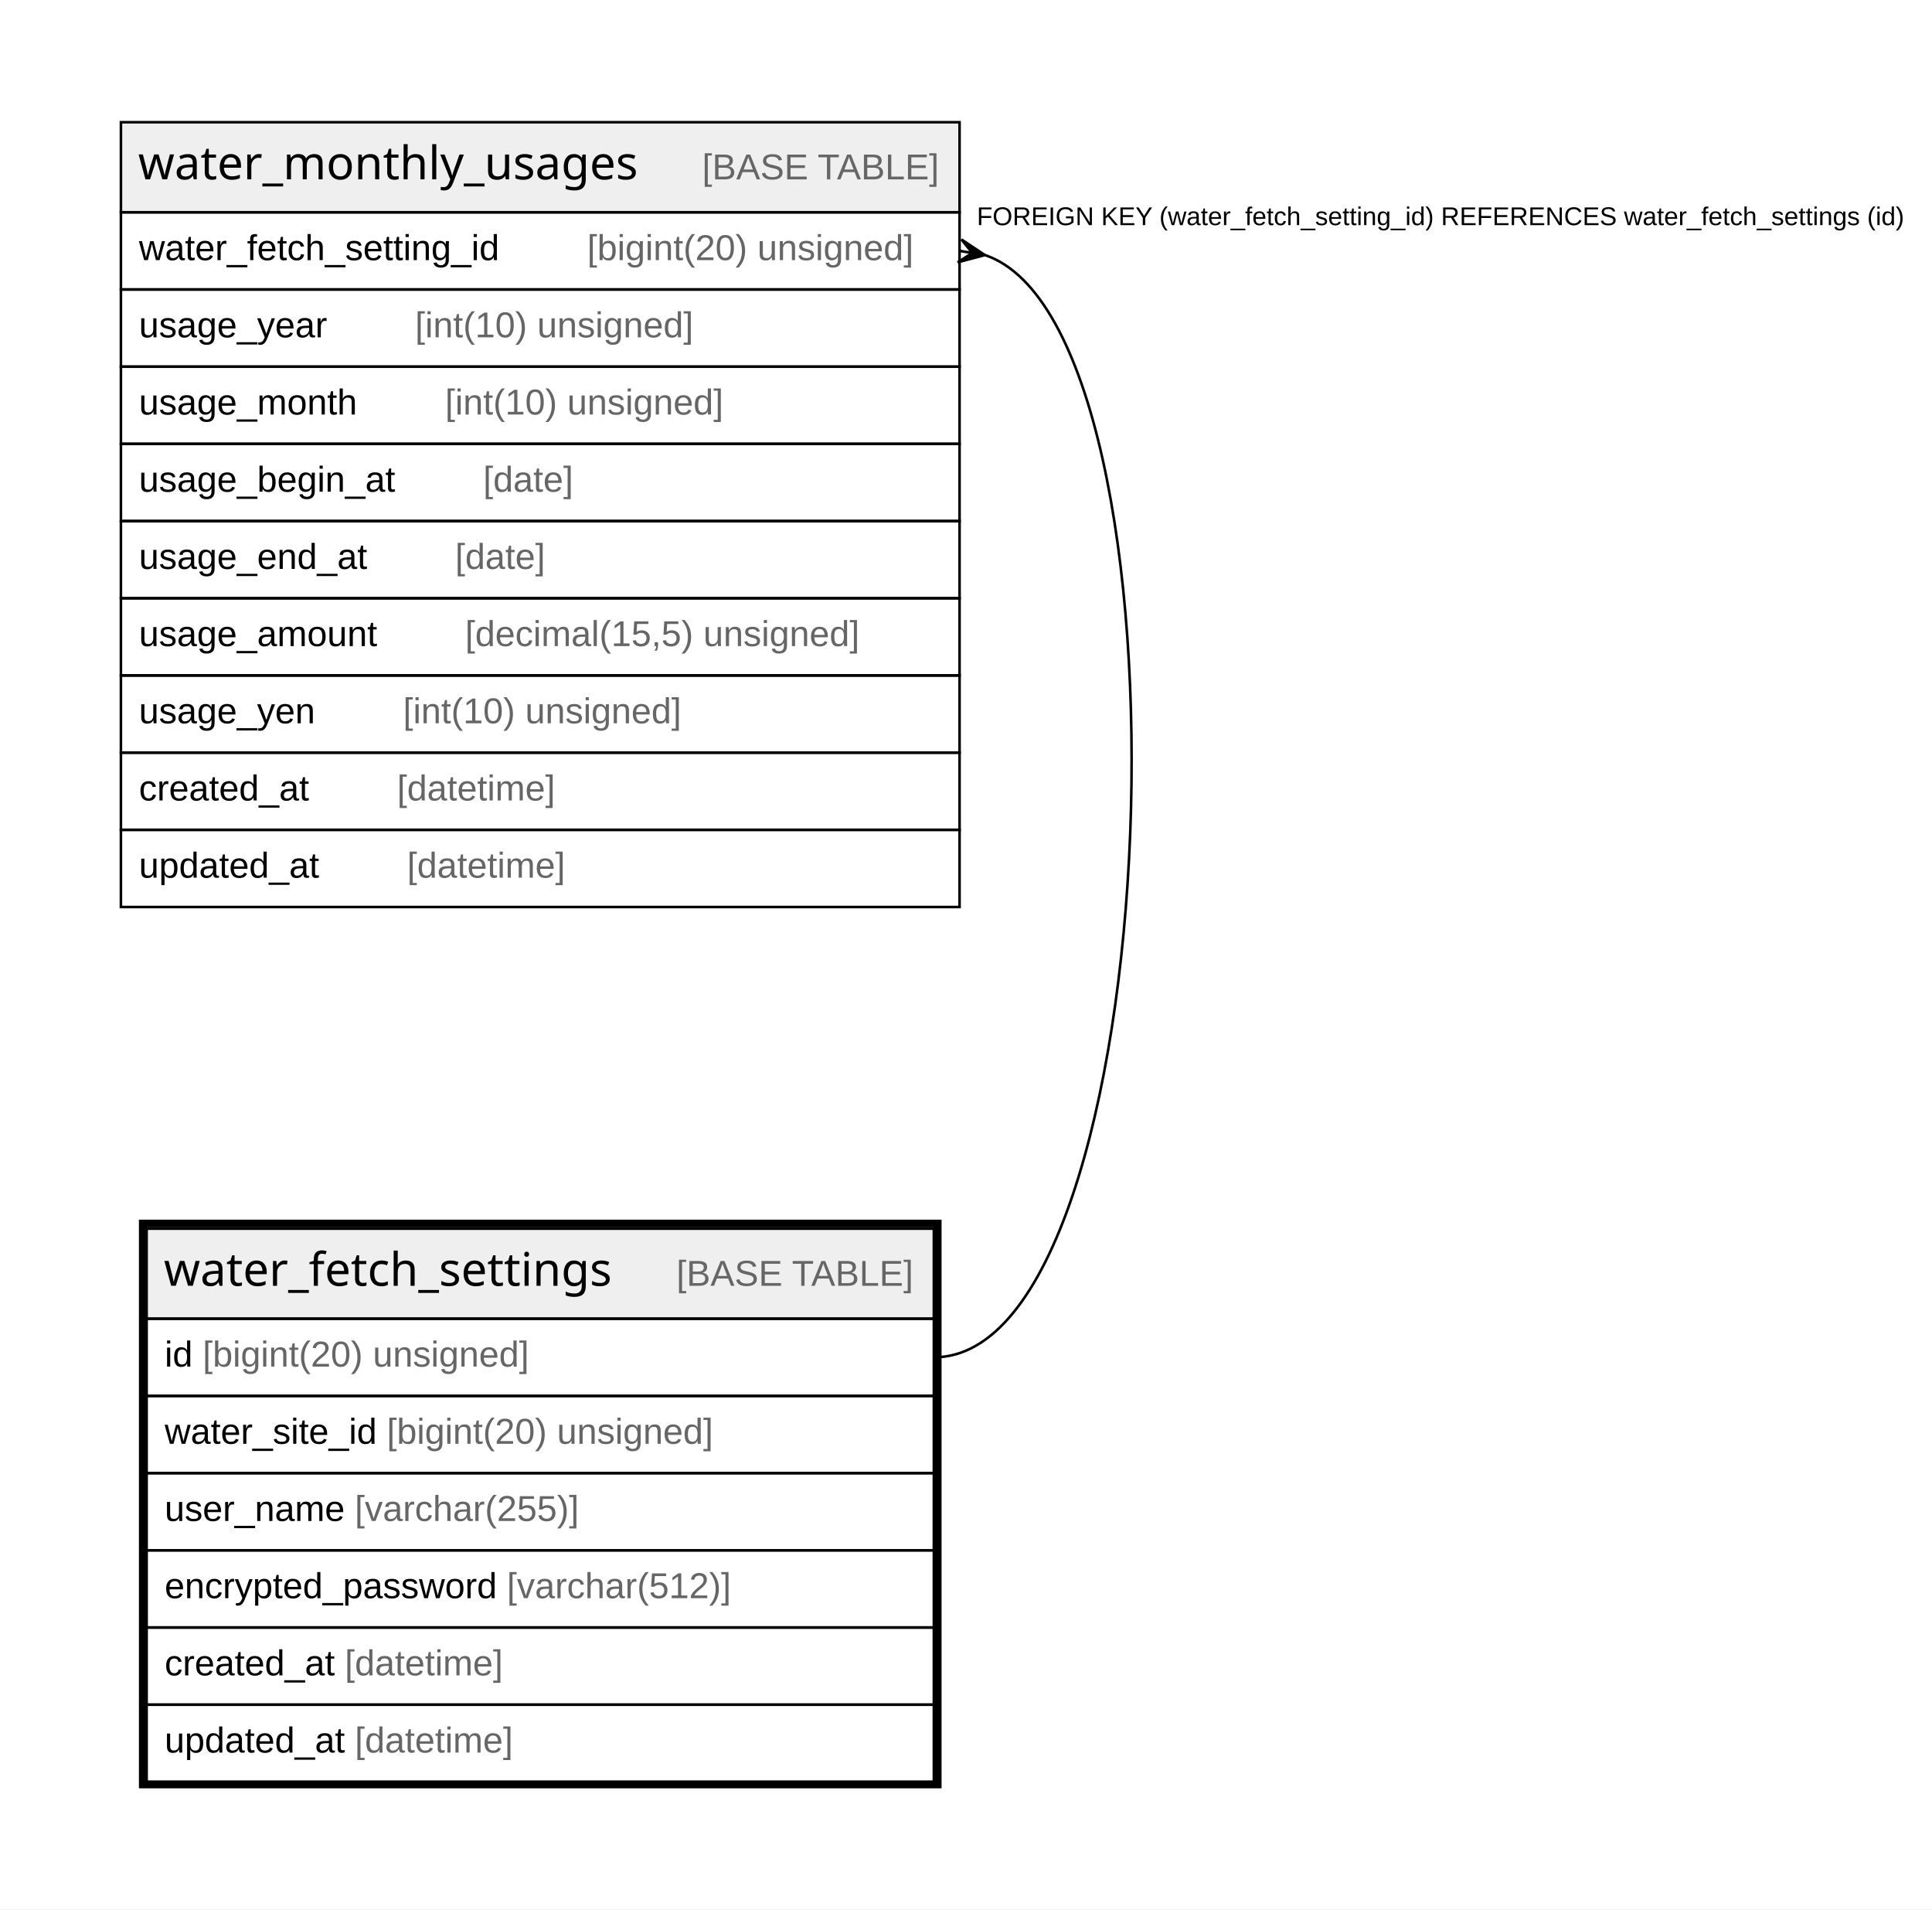
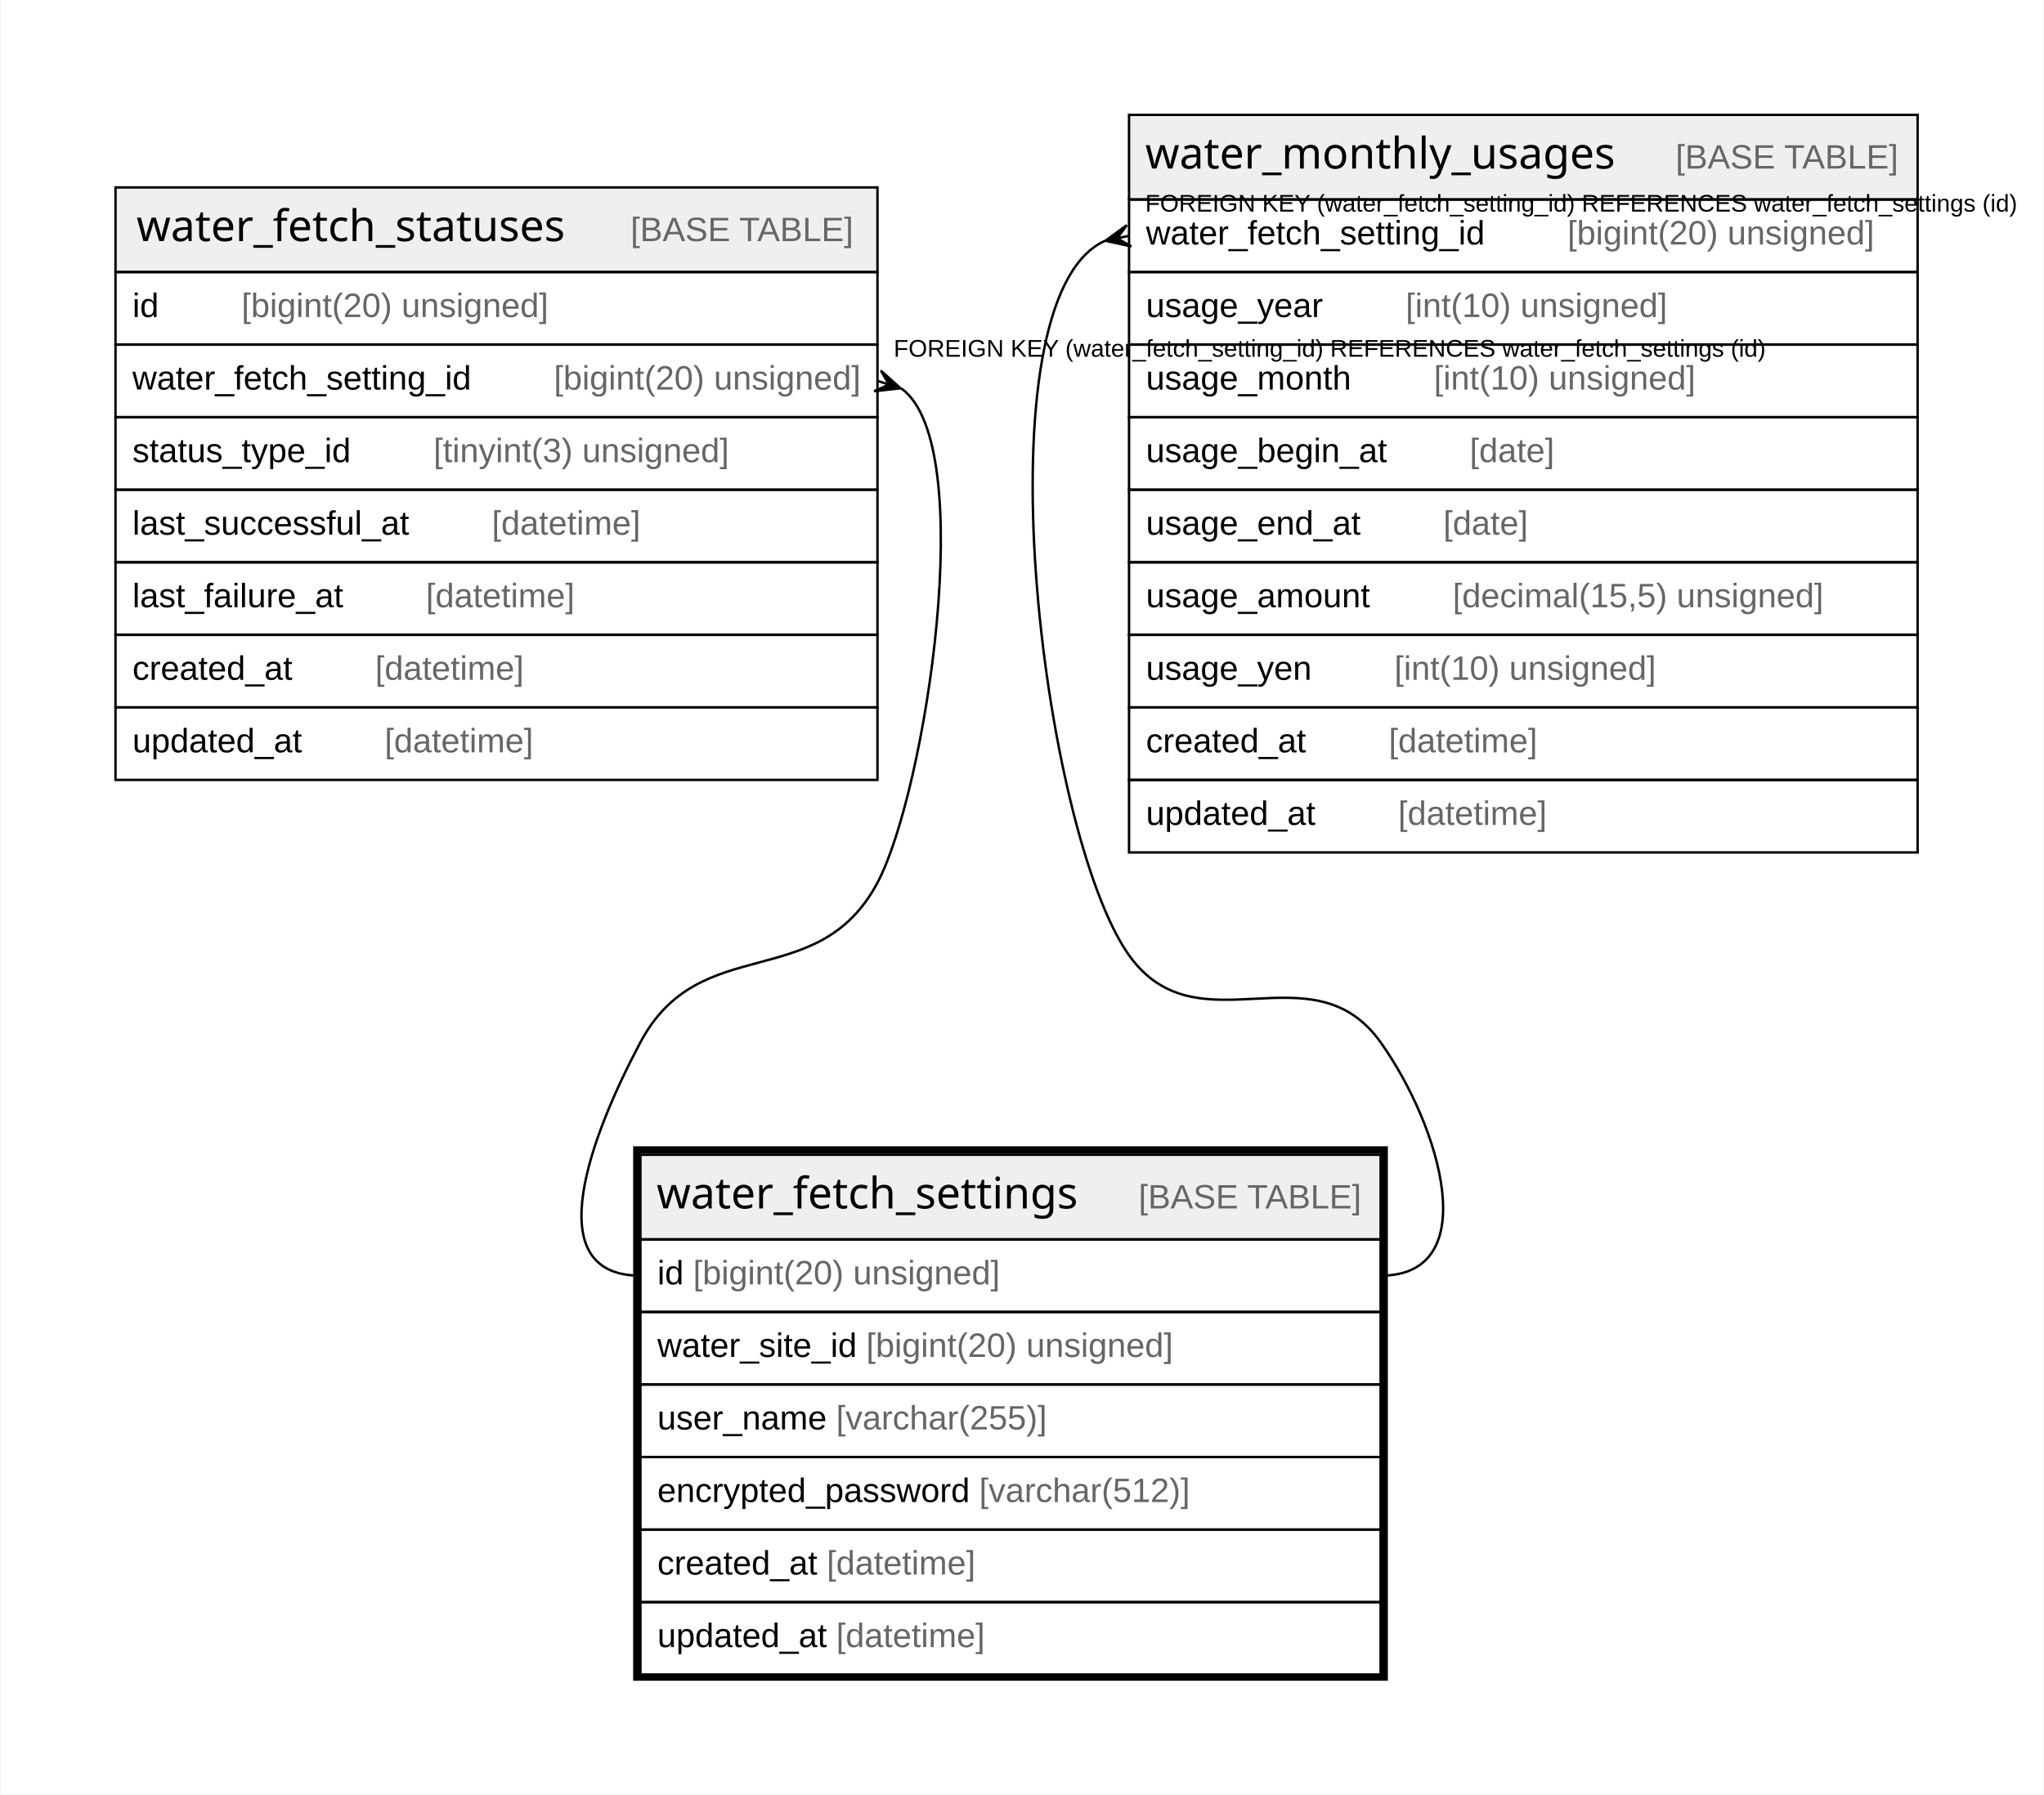
- <svg xmlns="http://www.w3.org/2000/svg" width="751pt" height="742pt" viewBox="0.00 0.00 751.00 742.00">
+ <svg xmlns="http://www.w3.org/2000/svg" width="845pt" height="742pt" viewBox="0.00 0.00 844.50 742.00">
  <g id="graph0" class="graph" transform="scale(1 1) rotate(0) translate(4 738)">
-     <polygon fill="#ffffff" stroke="transparent" points="-4,4 -4,-738 747,-738 747,4 -4,4" />
+     <polygon fill="#ffffff" stroke="transparent" points="-4,4 -4,-738 840.5,-738 840.5,4 -4,4" />
    <g id="node1" class="node">
-       <polygon fill="#efefef" stroke="transparent" points="53,-225.5 53,-260.5 359,-260.5 359,-225.5 53,-225.5" />
-       <polygon fill="none" stroke="#000000" points="53,-225.5 53,-260.5 359,-260.5 359,-225.5 53,-225.5" />
-       <text text-anchor="start" x="59.692" y="-238.3" font-family="Arial Bold" font-size="18.00" fill="#000000">water_fetch_settings</text>
-       <text text-anchor="start" x="224.74" y="-238.3" font-family="Arial" font-size="14.00" fill="#000000">    </text>
-       <text text-anchor="start" x="258.945" y="-238.3" font-family="Arial" font-size="14.00" fill="#666666">[BASE TABLE]</text>
-       <polygon fill="none" stroke="#000000" points="53,-195.5 53,-225.5 359,-225.5 359,-195.5 53,-195.5" />
-       <text text-anchor="start" x="60" y="-206.9" font-family="Arial" font-size="14.00" fill="#000000">id </text>
-       <text text-anchor="start" x="74.78" y="-206.9" font-family="Arial" font-size="14.00" fill="#666666">[bigint(20) unsigned]</text>
-       <polygon fill="none" stroke="#000000" points="53,-165.5 53,-195.5 359,-195.5 359,-165.5 53,-165.5" />
-       <text text-anchor="start" x="60" y="-176.9" font-family="Arial" font-size="14.00" fill="#000000">water_site_id </text>
-       <text text-anchor="start" x="146.348" y="-176.9" font-family="Arial" font-size="14.00" fill="#666666">[bigint(20) unsigned]</text>
-       <polygon fill="none" stroke="#000000" points="53,-135.5 53,-165.5 359,-165.5 359,-135.5 53,-135.5" />
-       <text text-anchor="start" x="60" y="-146.9" font-family="Arial" font-size="14.00" fill="#000000">user_name </text>
-       <text text-anchor="start" x="133.907" y="-146.9" font-family="Arial" font-size="14.00" fill="#666666">[varchar(255)]</text>
-       <polygon fill="none" stroke="#000000" points="53,-105.5 53,-135.5 359,-135.5 359,-105.5 53,-105.5" />
-       <text text-anchor="start" x="60" y="-116.9" font-family="Arial" font-size="14.00" fill="#000000">encrypted_password </text>
-       <text text-anchor="start" x="193.035" y="-116.9" font-family="Arial" font-size="14.00" fill="#666666">[varchar(512)]</text>
-       <polygon fill="none" stroke="#000000" points="53,-75.5 53,-105.5 359,-105.5 359,-75.5 53,-75.5" />
-       <text text-anchor="start" x="60" y="-86.9" font-family="Arial" font-size="14.00" fill="#000000">created_at </text>
-       <text text-anchor="start" x="130.028" y="-86.9" font-family="Arial" font-size="14.00" fill="#666666">[datetime]</text>
-       <polygon fill="none" stroke="#000000" points="53,-45.5 53,-75.5 359,-75.5 359,-45.5 53,-45.5" />
-       <text text-anchor="start" x="60" y="-56.9" font-family="Arial" font-size="14.00" fill="#000000">updated_at </text>
-       <text text-anchor="start" x="133.933" y="-56.9" font-family="Arial" font-size="14.00" fill="#666666">[datetime]</text>
-       <polygon fill="none" stroke="#000000" stroke-width="3" points="51.5,-44.5 51.5,-262.5 360.5,-262.5 360.5,-44.5 51.5,-44.5" />
+       <polygon fill="#efefef" stroke="transparent" points="260.5,-225.5 260.5,-260.5 566.5,-260.5 566.5,-225.5 260.5,-225.5" />
+       <polygon fill="none" stroke="#000000" points="260.5,-225.5 260.5,-260.5 566.5,-260.5 566.5,-225.5 260.5,-225.5" />
+       <text text-anchor="start" x="267.192" y="-238.3" font-family="Arial Bold" font-size="18.00" fill="#000000">water_fetch_settings</text>
+       <text text-anchor="start" x="432.24" y="-238.3" font-family="Arial" font-size="14.00" fill="#000000">    </text>
+       <text text-anchor="start" x="466.445" y="-238.3" font-family="Arial" font-size="14.00" fill="#666666">[BASE TABLE]</text>
+       <polygon fill="none" stroke="#000000" points="260.5,-195.5 260.5,-225.5 566.5,-225.5 566.5,-195.5 260.5,-195.5" />
+       <text text-anchor="start" x="267.5" y="-206.9" font-family="Arial" font-size="14.00" fill="#000000">id </text>
+       <text text-anchor="start" x="282.28" y="-206.9" font-family="Arial" font-size="14.00" fill="#666666">[bigint(20) unsigned]</text>
+       <polygon fill="none" stroke="#000000" points="260.5,-165.5 260.5,-195.5 566.5,-195.5 566.5,-165.5 260.5,-165.5" />
+       <text text-anchor="start" x="267.5" y="-176.9" font-family="Arial" font-size="14.00" fill="#000000">water_site_id </text>
+       <text text-anchor="start" x="353.848" y="-176.9" font-family="Arial" font-size="14.00" fill="#666666">[bigint(20) unsigned]</text>
+       <polygon fill="none" stroke="#000000" points="260.5,-135.5 260.5,-165.5 566.5,-165.5 566.5,-135.5 260.5,-135.5" />
+       <text text-anchor="start" x="267.5" y="-146.9" font-family="Arial" font-size="14.00" fill="#000000">user_name </text>
+       <text text-anchor="start" x="341.407" y="-146.9" font-family="Arial" font-size="14.00" fill="#666666">[varchar(255)]</text>
+       <polygon fill="none" stroke="#000000" points="260.5,-105.5 260.5,-135.5 566.5,-135.5 566.5,-105.5 260.5,-105.5" />
+       <text text-anchor="start" x="267.5" y="-116.9" font-family="Arial" font-size="14.00" fill="#000000">encrypted_password </text>
+       <text text-anchor="start" x="400.535" y="-116.9" font-family="Arial" font-size="14.00" fill="#666666">[varchar(512)]</text>
+       <polygon fill="none" stroke="#000000" points="260.5,-75.5 260.5,-105.5 566.5,-105.5 566.5,-75.5 260.5,-75.5" />
+       <text text-anchor="start" x="267.5" y="-86.9" font-family="Arial" font-size="14.00" fill="#000000">created_at </text>
+       <text text-anchor="start" x="337.528" y="-86.9" font-family="Arial" font-size="14.00" fill="#666666">[datetime]</text>
+       <polygon fill="none" stroke="#000000" points="260.5,-45.5 260.5,-75.5 566.5,-75.5 566.5,-45.5 260.5,-45.5" />
+       <text text-anchor="start" x="267.5" y="-56.9" font-family="Arial" font-size="14.00" fill="#000000">updated_at </text>
+       <text text-anchor="start" x="341.433" y="-56.9" font-family="Arial" font-size="14.00" fill="#666666">[datetime]</text>
+       <polygon fill="none" stroke="#000000" stroke-width="3" points="259,-44.5 259,-262.5 568,-262.5 568,-44.5 259,-44.5" />
    </g>
    <g id="node2" class="node">
-       <polygon fill="#efefef" stroke="transparent" points="43,-655.5 43,-690.5 369,-690.5 369,-655.5 43,-655.5" />
-       <polygon fill="none" stroke="#000000" points="43,-655.5 43,-690.5 369,-690.5 369,-655.5 43,-655.5" />
-       <text text-anchor="start" x="49.693" y="-668.3" font-family="Arial Bold" font-size="18.00" fill="#000000">water_monthly_usages</text>
-       <text text-anchor="start" x="234.739" y="-668.3" font-family="Arial" font-size="14.00" fill="#000000">    </text>
-       <text text-anchor="start" x="268.943" y="-668.3" font-family="Arial" font-size="14.00" fill="#666666">[BASE TABLE]</text>
-       <polygon fill="none" stroke="#000000" points="43,-625.5 43,-655.5 369,-655.5 369,-625.5 43,-625.5" />
-       <text text-anchor="start" x="50" y="-636.9" font-family="Arial" font-size="14.00" fill="#000000">water_fetch_setting_id    </text>
-       <text text-anchor="start" x="224.247" y="-636.9" font-family="Arial" font-size="14.00" fill="#666666">[bigint(20) unsigned]</text>
-       <polygon fill="none" stroke="#000000" points="43,-595.5 43,-625.5 369,-625.5 369,-595.5 43,-595.5" />
-       <text text-anchor="start" x="50" y="-606.9" font-family="Arial" font-size="14.00" fill="#000000">usage_year    </text>
-       <text text-anchor="start" x="157.344" y="-606.9" font-family="Arial" font-size="14.00" fill="#666666">[int(10) unsigned]</text>
-       <polygon fill="none" stroke="#000000" points="43,-565.5 43,-595.5 369,-595.5 369,-565.5 43,-565.5" />
-       <text text-anchor="start" x="50" y="-576.9" font-family="Arial" font-size="14.00" fill="#000000">usage_month    </text>
-       <text text-anchor="start" x="169.017" y="-576.9" font-family="Arial" font-size="14.00" fill="#666666">[int(10) unsigned]</text>
-       <polygon fill="none" stroke="#000000" points="43,-535.5 43,-565.5 369,-565.5 369,-535.5 43,-535.5" />
-       <text text-anchor="start" x="50" y="-546.9" font-family="Arial" font-size="14.00" fill="#000000">usage_begin_at    </text>
-       <text text-anchor="start" x="183.811" y="-546.9" font-family="Arial" font-size="14.00" fill="#666666">[date]</text>
-       <polygon fill="none" stroke="#000000" points="43,-505.5 43,-535.5 369,-535.5 369,-505.5 43,-505.5" />
-       <text text-anchor="start" x="50" y="-516.9" font-family="Arial" font-size="14.00" fill="#000000">usage_end_at    </text>
-       <text text-anchor="start" x="172.921" y="-516.9" font-family="Arial" font-size="14.00" fill="#666666">[date]</text>
-       <polygon fill="none" stroke="#000000" points="43,-475.5 43,-505.5 369,-505.5 369,-475.5 43,-475.5" />
-       <text text-anchor="start" x="50" y="-486.9" font-family="Arial" font-size="14.00" fill="#000000">usage_amount    </text>
-       <text text-anchor="start" x="176.799" y="-486.9" font-family="Arial" font-size="14.00" fill="#666666">[decimal(15,5) unsigned]</text>
-       <polygon fill="none" stroke="#000000" points="43,-445.5 43,-475.5 369,-475.5 369,-445.5 43,-445.5" />
-       <text text-anchor="start" x="50" y="-456.9" font-family="Arial" font-size="14.00" fill="#000000">usage_yen    </text>
-       <text text-anchor="start" x="152.683" y="-456.9" font-family="Arial" font-size="14.00" fill="#666666">[int(10) unsigned]</text>
-       <polygon fill="none" stroke="#000000" points="43,-415.5 43,-445.5 369,-445.5 369,-415.5 43,-415.5" />
-       <text text-anchor="start" x="50" y="-426.9" font-family="Arial" font-size="14.00" fill="#000000">created_at    </text>
-       <text text-anchor="start" x="150.342" y="-426.9" font-family="Arial" font-size="14.00" fill="#666666">[datetime]</text>
-       <polygon fill="none" stroke="#000000" points="43,-385.5 43,-415.5 369,-415.5 369,-385.5 43,-385.5" />
-       <text text-anchor="start" x="50" y="-396.9" font-family="Arial" font-size="14.00" fill="#000000">updated_at    </text>
-       <text text-anchor="start" x="154.247" y="-396.9" font-family="Arial" font-size="14.00" fill="#666666">[datetime]</text>
+       <polygon fill="#efefef" stroke="transparent" points="43.5,-625.5 43.5,-660.5 358.5,-660.5 358.5,-625.5 43.5,-625.5" />
+       <polygon fill="none" stroke="#000000" points="43.5,-625.5 43.5,-660.5 358.5,-660.5 358.5,-625.5 43.5,-625.5" />
+       <text text-anchor="start" x="52.189" y="-638.3" font-family="Arial Bold" font-size="18.00" fill="#000000">water_fetch_statuses</text>
+       <text text-anchor="start" x="222.243" y="-638.3" font-family="Arial" font-size="14.00" fill="#000000">    </text>
+       <text text-anchor="start" x="256.447" y="-638.3" font-family="Arial" font-size="14.00" fill="#666666">[BASE TABLE]</text>
+       <polygon fill="none" stroke="#000000" points="43.5,-595.5 43.5,-625.5 358.5,-625.5 358.5,-595.5 43.5,-595.5" />
+       <text text-anchor="start" x="50.5" y="-606.9" font-family="Arial" font-size="14.00" fill="#000000">id    </text>
+       <text text-anchor="start" x="95.594" y="-606.9" font-family="Arial" font-size="14.00" fill="#666666">[bigint(20) unsigned]</text>
+       <polygon fill="none" stroke="#000000" points="43.5,-565.5 43.5,-595.5 358.5,-595.5 358.5,-565.5 43.5,-565.5" />
+       <text text-anchor="start" x="50.471" y="-576.9" font-family="Arial" font-size="14.00" fill="#000000">water_fetch_setting_id    </text>
+       <text text-anchor="start" x="224.717" y="-576.9" font-family="Arial" font-size="14.00" fill="#666666">[bigint(20) unsigned]</text>
+       <polygon fill="none" stroke="#000000" points="43.5,-535.5 43.5,-565.5 358.5,-565.5 358.5,-535.5 43.5,-535.5" />
+       <text text-anchor="start" x="50.5" y="-546.9" font-family="Arial" font-size="14.00" fill="#000000">status_type_id    </text>
+       <text text-anchor="start" x="174.961" y="-546.9" font-family="Arial" font-size="14.00" fill="#666666">[tinyint(3) unsigned]</text>
+       <polygon fill="none" stroke="#000000" points="43.5,-505.5 43.5,-535.5 358.5,-535.5 358.5,-505.5 43.5,-505.5" />
+       <text text-anchor="start" x="50.5" y="-516.9" font-family="Arial" font-size="14.00" fill="#000000">last_successful_at    </text>
+       <text text-anchor="start" x="199.068" y="-516.9" font-family="Arial" font-size="14.00" fill="#666666">[datetime]</text>
+       <polygon fill="none" stroke="#000000" points="43.5,-475.5 43.5,-505.5 358.5,-505.5 358.5,-475.5 43.5,-475.5" />
+       <text text-anchor="start" x="50.5" y="-486.9" font-family="Arial" font-size="14.00" fill="#000000">last_failure_at    </text>
+       <text text-anchor="start" x="171.835" y="-486.9" font-family="Arial" font-size="14.00" fill="#666666">[datetime]</text>
+       <polygon fill="none" stroke="#000000" points="43.5,-445.5 43.5,-475.5 358.5,-475.5 358.5,-445.5 43.5,-445.5" />
+       <text text-anchor="start" x="50.5" y="-456.9" font-family="Arial" font-size="14.00" fill="#000000">created_at    </text>
+       <text text-anchor="start" x="150.842" y="-456.9" font-family="Arial" font-size="14.00" fill="#666666">[datetime]</text>
+       <polygon fill="none" stroke="#000000" points="43.5,-415.5 43.5,-445.5 358.5,-445.5 358.5,-415.5 43.5,-415.5" />
+       <text text-anchor="start" x="50.5" y="-426.9" font-family="Arial" font-size="14.00" fill="#000000">updated_at    </text>
+       <text text-anchor="start" x="154.747" y="-426.9" font-family="Arial" font-size="14.00" fill="#666666">[datetime]</text>
    </g>
    <g id="edge1" class="edge">
-       <path fill="none" stroke="#000000" d="M378.948,-638.856C463.747,-609.987 451.128,-210.5 359,-210.5" />
-       <polygon fill="#000000" stroke="#000000" points="378.866,-638.87 368.266,-636.06 373.933,-639.685 369,-640.5 369,-640.5 369,-640.5 373.933,-639.685 369.734,-644.94 378.866,-638.87 378.866,-638.87" />
-       <text text-anchor="start" x="375.699" y="-650.5" font-family="Arial" font-size="10.00" fill="#000000">FOREIGN KEY (water_fetch_setting_id) REFERENCES water_fetch_settings (id)</text>
+       <path fill="none" stroke="#000000" d="M368.464,-577.294C400.619,-553.984 378.385,-410.367 358.5,-373 333.83,-326.643 285.17,-353.357 260.5,-307 240.351,-269.139 217.611,-210.5 260.5,-210.5" />
+       <polygon fill="#000000" stroke="#000000" points="368.019,-577.437 357.122,-576.216 363.26,-578.969 358.5,-580.5 358.5,-580.5 358.5,-580.5 363.26,-578.969 359.878,-584.784 368.019,-577.437 368.019,-577.437" />
+       <text text-anchor="start" x="365.199" y="-590.5" font-family="Arial" font-size="10.00" fill="#000000">FOREIGN KEY (water_fetch_setting_id) REFERENCES water_fetch_settings (id)</text>
+     </g>
+     <g id="node3" class="node">
+       <polygon fill="#efefef" stroke="transparent" points="462.5,-655.5 462.5,-690.5 788.5,-690.5 788.5,-655.5 462.5,-655.5" />
+       <polygon fill="none" stroke="#000000" points="462.5,-655.5 462.5,-690.5 788.5,-690.5 788.5,-655.5 462.5,-655.5" />
+       <text text-anchor="start" x="469.193" y="-668.3" font-family="Arial Bold" font-size="18.00" fill="#000000">water_monthly_usages</text>
+       <text text-anchor="start" x="654.239" y="-668.3" font-family="Arial" font-size="14.00" fill="#000000">    </text>
+       <text text-anchor="start" x="688.443" y="-668.3" font-family="Arial" font-size="14.00" fill="#666666">[BASE TABLE]</text>
+       <polygon fill="none" stroke="#000000" points="462.5,-625.5 462.5,-655.5 788.5,-655.5 788.5,-625.5 462.5,-625.5" />
+       <text text-anchor="start" x="469.5" y="-636.9" font-family="Arial" font-size="14.00" fill="#000000">water_fetch_setting_id    </text>
+       <text text-anchor="start" x="643.747" y="-636.9" font-family="Arial" font-size="14.00" fill="#666666">[bigint(20) unsigned]</text>
+       <polygon fill="none" stroke="#000000" points="462.5,-595.5 462.5,-625.5 788.5,-625.5 788.5,-595.5 462.5,-595.5" />
+       <text text-anchor="start" x="469.5" y="-606.9" font-family="Arial" font-size="14.00" fill="#000000">usage_year    </text>
+       <text text-anchor="start" x="576.844" y="-606.9" font-family="Arial" font-size="14.00" fill="#666666">[int(10) unsigned]</text>
+       <polygon fill="none" stroke="#000000" points="462.5,-565.5 462.5,-595.5 788.5,-595.5 788.5,-565.5 462.5,-565.5" />
+       <text text-anchor="start" x="469.5" y="-576.9" font-family="Arial" font-size="14.00" fill="#000000">usage_month    </text>
+       <text text-anchor="start" x="588.517" y="-576.9" font-family="Arial" font-size="14.00" fill="#666666">[int(10) unsigned]</text>
+       <polygon fill="none" stroke="#000000" points="462.5,-535.5 462.5,-565.5 788.5,-565.5 788.5,-535.5 462.5,-535.5" />
+       <text text-anchor="start" x="469.5" y="-546.9" font-family="Arial" font-size="14.00" fill="#000000">usage_begin_at    </text>
+       <text text-anchor="start" x="603.311" y="-546.9" font-family="Arial" font-size="14.00" fill="#666666">[date]</text>
+       <polygon fill="none" stroke="#000000" points="462.5,-505.5 462.5,-535.5 788.5,-535.5 788.5,-505.5 462.5,-505.5" />
+       <text text-anchor="start" x="469.5" y="-516.9" font-family="Arial" font-size="14.00" fill="#000000">usage_end_at    </text>
+       <text text-anchor="start" x="592.421" y="-516.9" font-family="Arial" font-size="14.00" fill="#666666">[date]</text>
+       <polygon fill="none" stroke="#000000" points="462.5,-475.5 462.5,-505.5 788.5,-505.5 788.5,-475.5 462.5,-475.5" />
+       <text text-anchor="start" x="469.5" y="-486.9" font-family="Arial" font-size="14.00" fill="#000000">usage_amount    </text>
+       <text text-anchor="start" x="596.299" y="-486.9" font-family="Arial" font-size="14.00" fill="#666666">[decimal(15,5) unsigned]</text>
+       <polygon fill="none" stroke="#000000" points="462.5,-445.5 462.5,-475.5 788.5,-475.5 788.5,-445.5 462.5,-445.5" />
+       <text text-anchor="start" x="469.5" y="-456.9" font-family="Arial" font-size="14.00" fill="#000000">usage_yen    </text>
+       <text text-anchor="start" x="572.183" y="-456.9" font-family="Arial" font-size="14.00" fill="#666666">[int(10) unsigned]</text>
+       <polygon fill="none" stroke="#000000" points="462.5,-415.5 462.5,-445.5 788.5,-445.5 788.5,-415.5 462.5,-415.5" />
+       <text text-anchor="start" x="469.5" y="-426.9" font-family="Arial" font-size="14.00" fill="#000000">created_at    </text>
+       <text text-anchor="start" x="569.842" y="-426.9" font-family="Arial" font-size="14.00" fill="#666666">[datetime]</text>
+       <polygon fill="none" stroke="#000000" points="462.5,-385.5 462.5,-415.5 788.5,-415.5 788.5,-385.5 462.5,-385.5" />
+       <text text-anchor="start" x="469.5" y="-396.9" font-family="Arial" font-size="14.00" fill="#000000">updated_at    </text>
+       <text text-anchor="start" x="573.747" y="-396.9" font-family="Arial" font-size="14.00" fill="#666666">[datetime]</text>
+     </g>
+     <g id="edge2" class="edge">
+       <path fill="none" stroke="#000000" d="M452.482,-638.385C399.457,-614.419 426.25,-393.908 462.5,-343 490.872,-303.156 538.129,-346.844 566.5,-307 591.377,-272.063 609.389,-210.5 566.5,-210.5" />
+       <polygon fill="#000000" stroke="#000000" points="452.716,-638.434 461.57,-644.903 457.608,-639.467 462.5,-640.5 462.5,-640.5 462.5,-640.5 457.608,-639.467 463.43,-636.097 452.716,-638.434 452.716,-638.434" />
+       <text text-anchor="start" x="469.199" y="-650.5" font-family="Arial" font-size="10.00" fill="#000000">FOREIGN KEY (water_fetch_setting_id) REFERENCES water_fetch_settings (id)</text>
    </g>
  </g>
</svg>
